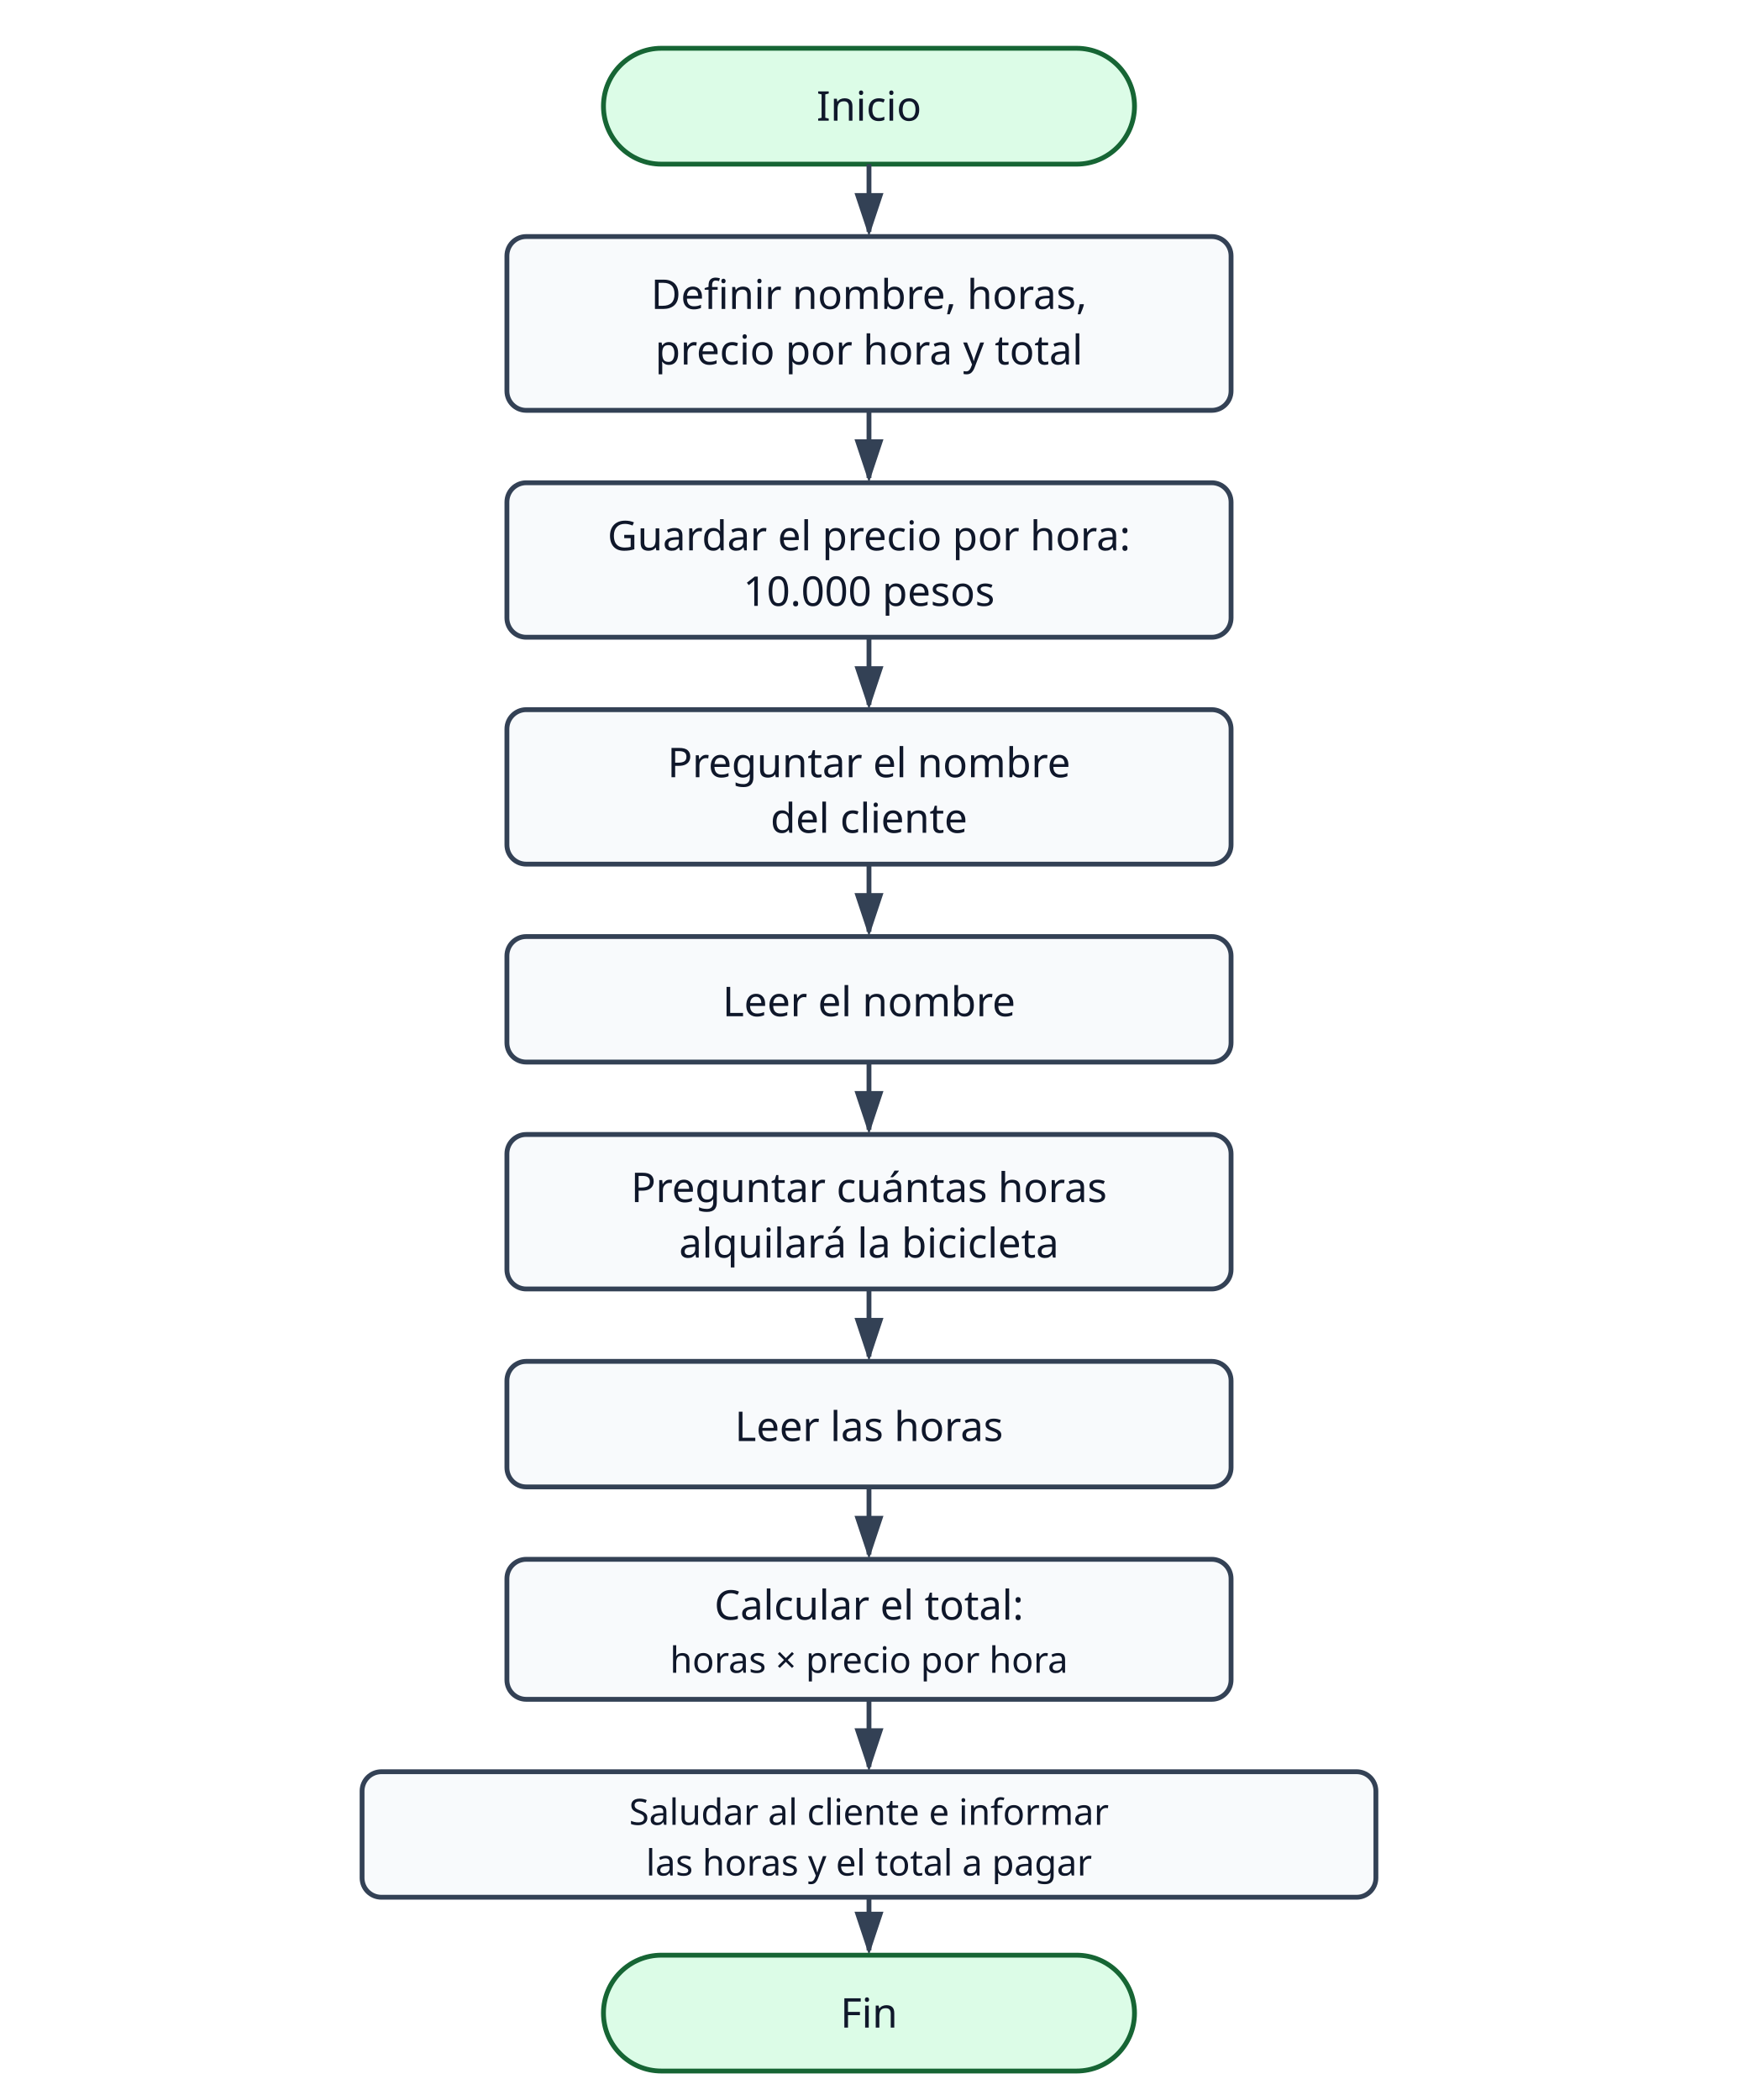
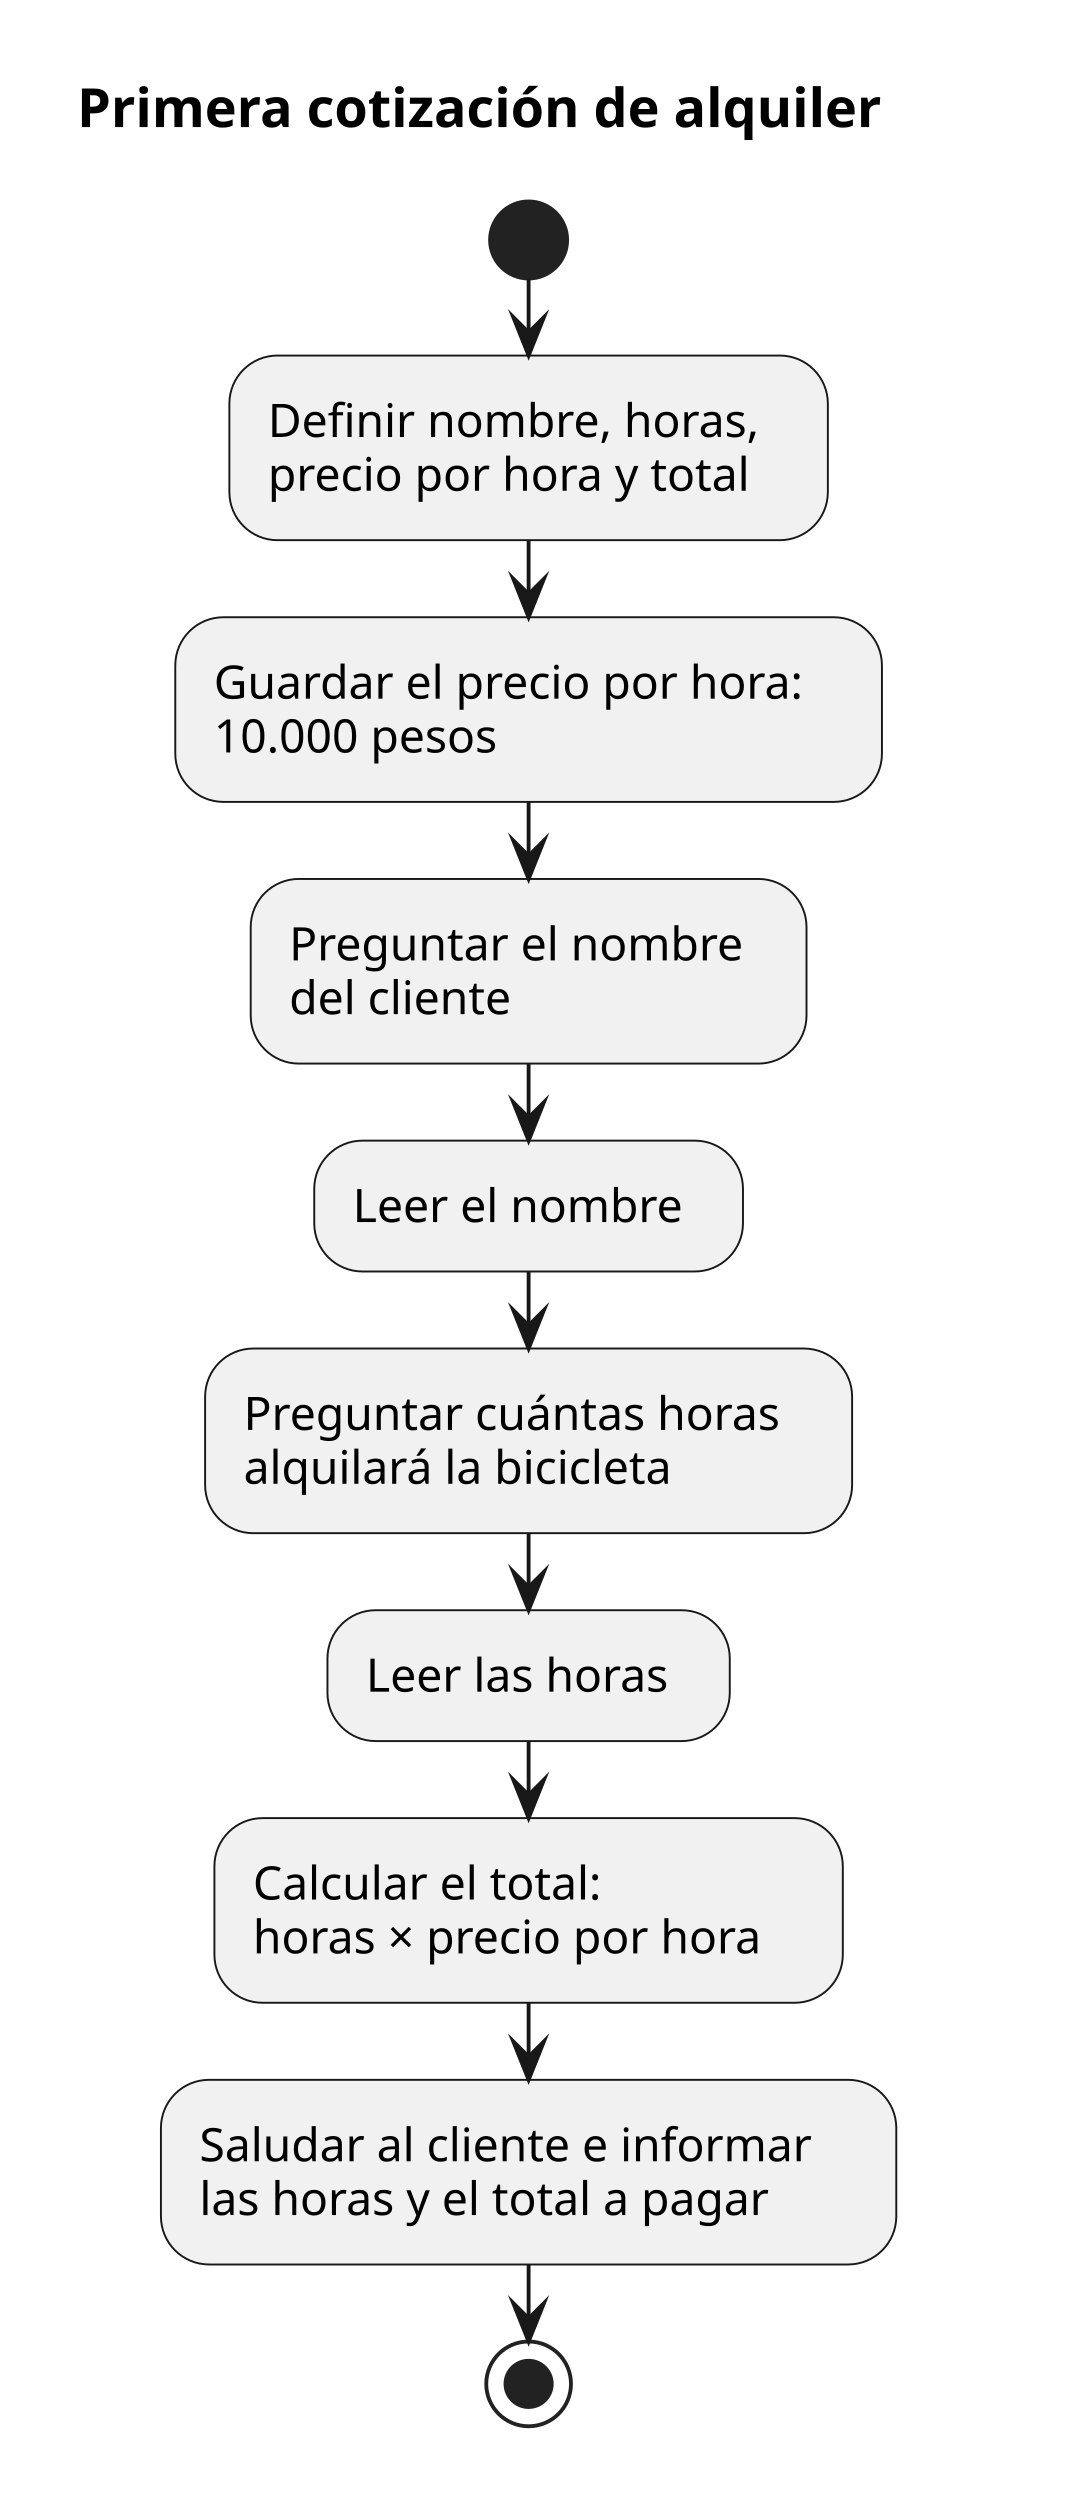
- <svg xmlns="http://www.w3.org/2000/svg" width="720" height="870" viewBox="0 0 720 870" role="img" aria-labelledby="title description">
-   <defs>
-     <marker id="arrow" markerWidth="10" markerHeight="10" refX="8" refY="3" orient="auto" markerUnits="strokeWidth">
-       <path d="M0,0 L0,6 L9,3 z" fill="#334155" />
-     </marker>
-     <style>
-       .box { fill: #f8fafc; stroke: #334155; stroke-width: 2; }
-       .terminal { fill: #dcfce7; stroke: #166534; stroke-width: 2; }
-       .line { stroke: #334155; stroke-width: 2; marker-end: url(#arrow); }
-       text { fill: #0f172a; font-family: sans-serif; font-size: 17px; text-anchor: middle; }
-       .small { font-size: 15px; }
-     </style>
-   </defs>
-   <rect x="250" y="20" width="220" height="48" rx="24" class="terminal" />
-   <text x="360" y="50">Inicio</text>
-   <line x1="360" y1="68" x2="360" y2="96" class="line" />
-   <rect x="210" y="98" width="300" height="72" rx="8" class="box" />
-   <text x="360" y="128">Definir nombre, horas,</text>
-   <text x="360" y="151">precio por hora y total</text>
-   <line x1="360" y1="170" x2="360" y2="198" class="line" />
-   <rect x="210" y="200" width="300" height="64" rx="8" class="box" />
-   <text x="360" y="228">Guardar el precio por hora:</text>
-   <text x="360" y="251">10.000 pesos</text>
-   <line x1="360" y1="264" x2="360" y2="292" class="line" />
-   <rect x="210" y="294" width="300" height="64" rx="8" class="box" />
-   <text x="360" y="322">Preguntar el nombre</text>
-   <text x="360" y="345">del cliente</text>
-   <line x1="360" y1="358" x2="360" y2="386" class="line" />
-   <rect x="210" y="388" width="300" height="52" rx="8" class="box" />
-   <text x="360" y="421">Leer el nombre</text>
-   <line x1="360" y1="440" x2="360" y2="468" class="line" />
-   <rect x="210" y="470" width="300" height="64" rx="8" class="box" />
-   <text x="360" y="498">Preguntar cuántas horas</text>
-   <text x="360" y="521">alquilará la bicicleta</text>
-   <line x1="360" y1="534" x2="360" y2="562" class="line" />
-   <rect x="210" y="564" width="300" height="52" rx="8" class="box" />
-   <text x="360" y="597">Leer las horas</text>
-   <line x1="360" y1="616" x2="360" y2="644" class="line" />
-   <rect x="210" y="646" width="300" height="58" rx="8" class="box" />
-   <text x="360" y="671">Calcular el total:</text>
-   <text x="360" y="693" class="small">horas × precio por hora</text>
-   <line x1="360" y1="704" x2="360" y2="732" class="line" />
-   <rect x="150" y="734" width="420" height="52" rx="8" class="box" />
-   <text x="360" y="756" class="small">Saludar al cliente e informar</text>
-   <text x="360" y="777" class="small">las horas y el total a pagar</text>
-   <line x1="360" y1="786" x2="360" y2="808" class="line" />
-   <rect x="250" y="810" width="220" height="48" rx="24" class="terminal" />
-   <text x="360" y="840">Fin</text>
+ <svg xmlns="http://www.w3.org/2000/svg" version="1.1" data-diagram-type="ACTIVITY" style="width:278px;height:649px;background:#FFFFFF;" width="278px" height="649px" viewBox="0 0 278 649" zoomAndPan="magnify" preserveAspectRatio="none" contentStyleType="text/css">
+   <defs />
+   <g font-family="sans-serif" lengthAdjust="spacing">
+     <g class="title" data-source-line="1">
+       <text x="20" y="32.995" fill="#000" font-size="14" textLength="236.455" font-weight="700">Primera cotización de alquiler</text>
+     </g>
+     <ellipse cx="137.228" cy="62.297" rx="10" ry="10" fill="#222" style="stroke:#222;stroke-width:1;" />
+     <rect x="59.543" y="92.297" width="155.369" height="47.938" fill="#F1F1F1" style="stroke:#181818;stroke-width:0.5;" rx="12.5" ry="12.5" />
+     <text x="69.543" y="113.436" fill="#000" font-size="12" textLength="135.369">Definir nombre, horas,</text>
+     <text x="69.543" y="127.404" fill="#000" font-size="12" textLength="134.133">precio por hora y total</text>
+     <rect x="45.504" y="160.234" width="183.447" height="47.938" fill="#F1F1F1" style="stroke:#181818;stroke-width:0.5;" rx="12.5" ry="12.5" />
+     <text x="55.504" y="181.373" fill="#000" font-size="12" textLength="163.447">Guardar el precio por hora:</text>
+     <text x="55.504" y="195.342" fill="#000" font-size="12" textLength="80.648">10.000 pesos</text>
+     <rect x="65.083" y="228.172" width="144.289" height="47.938" fill="#F1F1F1" style="stroke:#181818;stroke-width:0.5;" rx="12.5" ry="12.5" />
+     <text x="75.083" y="249.311" fill="#000" font-size="12" textLength="124.289">Preguntar el nombre</text>
+     <text x="75.083" y="263.279" fill="#000" font-size="12" textLength="62.49">del cliente</text>
+     <rect x="81.577" y="296.109" width="111.301" height="33.969" fill="#F1F1F1" style="stroke:#181818;stroke-width:0.5;" rx="12.5" ry="12.5" />
+     <text x="91.577" y="317.248" fill="#000" font-size="12" textLength="91.301">Leer el nombre</text>
+     <rect x="53.247" y="350.078" width="167.961" height="47.938" fill="#F1F1F1" style="stroke:#181818;stroke-width:0.5;" rx="12.5" ry="12.5" />
+     <text x="63.247" y="371.217" fill="#000" font-size="12" textLength="147.961">Preguntar cuántas horas</text>
+     <text x="63.247" y="385.186" fill="#000" font-size="12" textLength="120.791">alquilará la bicicleta</text>
+     <rect x="85.008" y="418.016" width="104.439" height="33.969" fill="#F1F1F1" style="stroke:#181818;stroke-width:0.5;" rx="12.5" ry="12.5" />
+     <text x="95.008" y="439.154" fill="#000" font-size="12" textLength="84.439">Leer las horas</text>
+     <rect x="55.661" y="471.984" width="163.133" height="47.938" fill="#F1F1F1" style="stroke:#181818;stroke-width:0.5;" rx="12.5" ry="12.5" />
+     <text x="65.661" y="493.123" fill="#000" font-size="12" textLength="98.719">Calcular el total:</text>
+     <text x="65.661" y="507.092" fill="#000" font-size="12" textLength="143.133">horas × precio por hora</text>
+     <rect x="41.777" y="539.922" width="190.9" height="47.938" fill="#F1F1F1" style="stroke:#181818;stroke-width:0.5;" rx="12.5" ry="12.5" />
+     <text x="51.777" y="561.061" fill="#000" font-size="12" textLength="170.9">Saludar al cliente e informar</text>
+     <text x="51.777" y="575.029" fill="#000" font-size="12" textLength="160.799">las horas y el total a pagar</text>
+     <ellipse cx="137.228" cy="618.859" rx="11" ry="11" fill="none" style="stroke:#222;stroke-width:1;" />
+     <ellipse cx="137.228" cy="618.859" rx="6" ry="6" fill="#222" style="stroke:#222;stroke-width:1;" />
+     <line x1="137.228" y1="72.297" x2="137.228" y2="92.297" style="stroke:#181818;stroke-width:1;" />
+     <polygon points="133.228,82.297,137.228,92.297,141.228,82.297,137.228,86.297" fill="#181818" style="stroke:#181818;stroke-width:1;stroke-linejoin:miter;stroke-miterlimit:10;" />
+     <line x1="137.228" y1="140.234" x2="137.228" y2="160.234" style="stroke:#181818;stroke-width:1;" />
+     <polygon points="133.228,150.234,137.228,160.234,141.228,150.234,137.228,154.234" fill="#181818" style="stroke:#181818;stroke-width:1;stroke-linejoin:miter;stroke-miterlimit:10;" />
+     <line x1="137.228" y1="208.172" x2="137.228" y2="228.172" style="stroke:#181818;stroke-width:1;" />
+     <polygon points="133.228,218.172,137.228,228.172,141.228,218.172,137.228,222.172" fill="#181818" style="stroke:#181818;stroke-width:1;stroke-linejoin:miter;stroke-miterlimit:10;" />
+     <line x1="137.228" y1="276.109" x2="137.228" y2="296.109" style="stroke:#181818;stroke-width:1;" />
+     <polygon points="133.228,286.109,137.228,296.109,141.228,286.109,137.228,290.109" fill="#181818" style="stroke:#181818;stroke-width:1;stroke-linejoin:miter;stroke-miterlimit:10;" />
+     <line x1="137.228" y1="330.078" x2="137.228" y2="350.078" style="stroke:#181818;stroke-width:1;" />
+     <polygon points="133.228,340.078,137.228,350.078,141.228,340.078,137.228,344.078" fill="#181818" style="stroke:#181818;stroke-width:1;stroke-linejoin:miter;stroke-miterlimit:10;" />
+     <line x1="137.228" y1="398.016" x2="137.228" y2="418.016" style="stroke:#181818;stroke-width:1;" />
+     <polygon points="133.228,408.016,137.228,418.016,141.228,408.016,137.228,412.016" fill="#181818" style="stroke:#181818;stroke-width:1;stroke-linejoin:miter;stroke-miterlimit:10;" />
+     <line x1="137.228" y1="451.984" x2="137.228" y2="471.984" style="stroke:#181818;stroke-width:1;" />
+     <polygon points="133.228,461.984,137.228,471.984,141.228,461.984,137.228,465.984" fill="#181818" style="stroke:#181818;stroke-width:1;stroke-linejoin:miter;stroke-miterlimit:10;" />
+     <line x1="137.228" y1="519.922" x2="137.228" y2="539.922" style="stroke:#181818;stroke-width:1;" />
+     <polygon points="133.228,529.922,137.228,539.922,141.228,529.922,137.228,533.922" fill="#181818" style="stroke:#181818;stroke-width:1;stroke-linejoin:miter;stroke-miterlimit:10;" />
+     <line x1="137.228" y1="587.859" x2="137.228" y2="607.859" style="stroke:#181818;stroke-width:1;" />
+     <polygon points="133.228,597.859,137.228,607.859,141.228,597.859,137.228,601.859" fill="#181818" style="stroke:#181818;stroke-width:1;stroke-linejoin:miter;stroke-miterlimit:10;" />
+   </g>
</svg>
